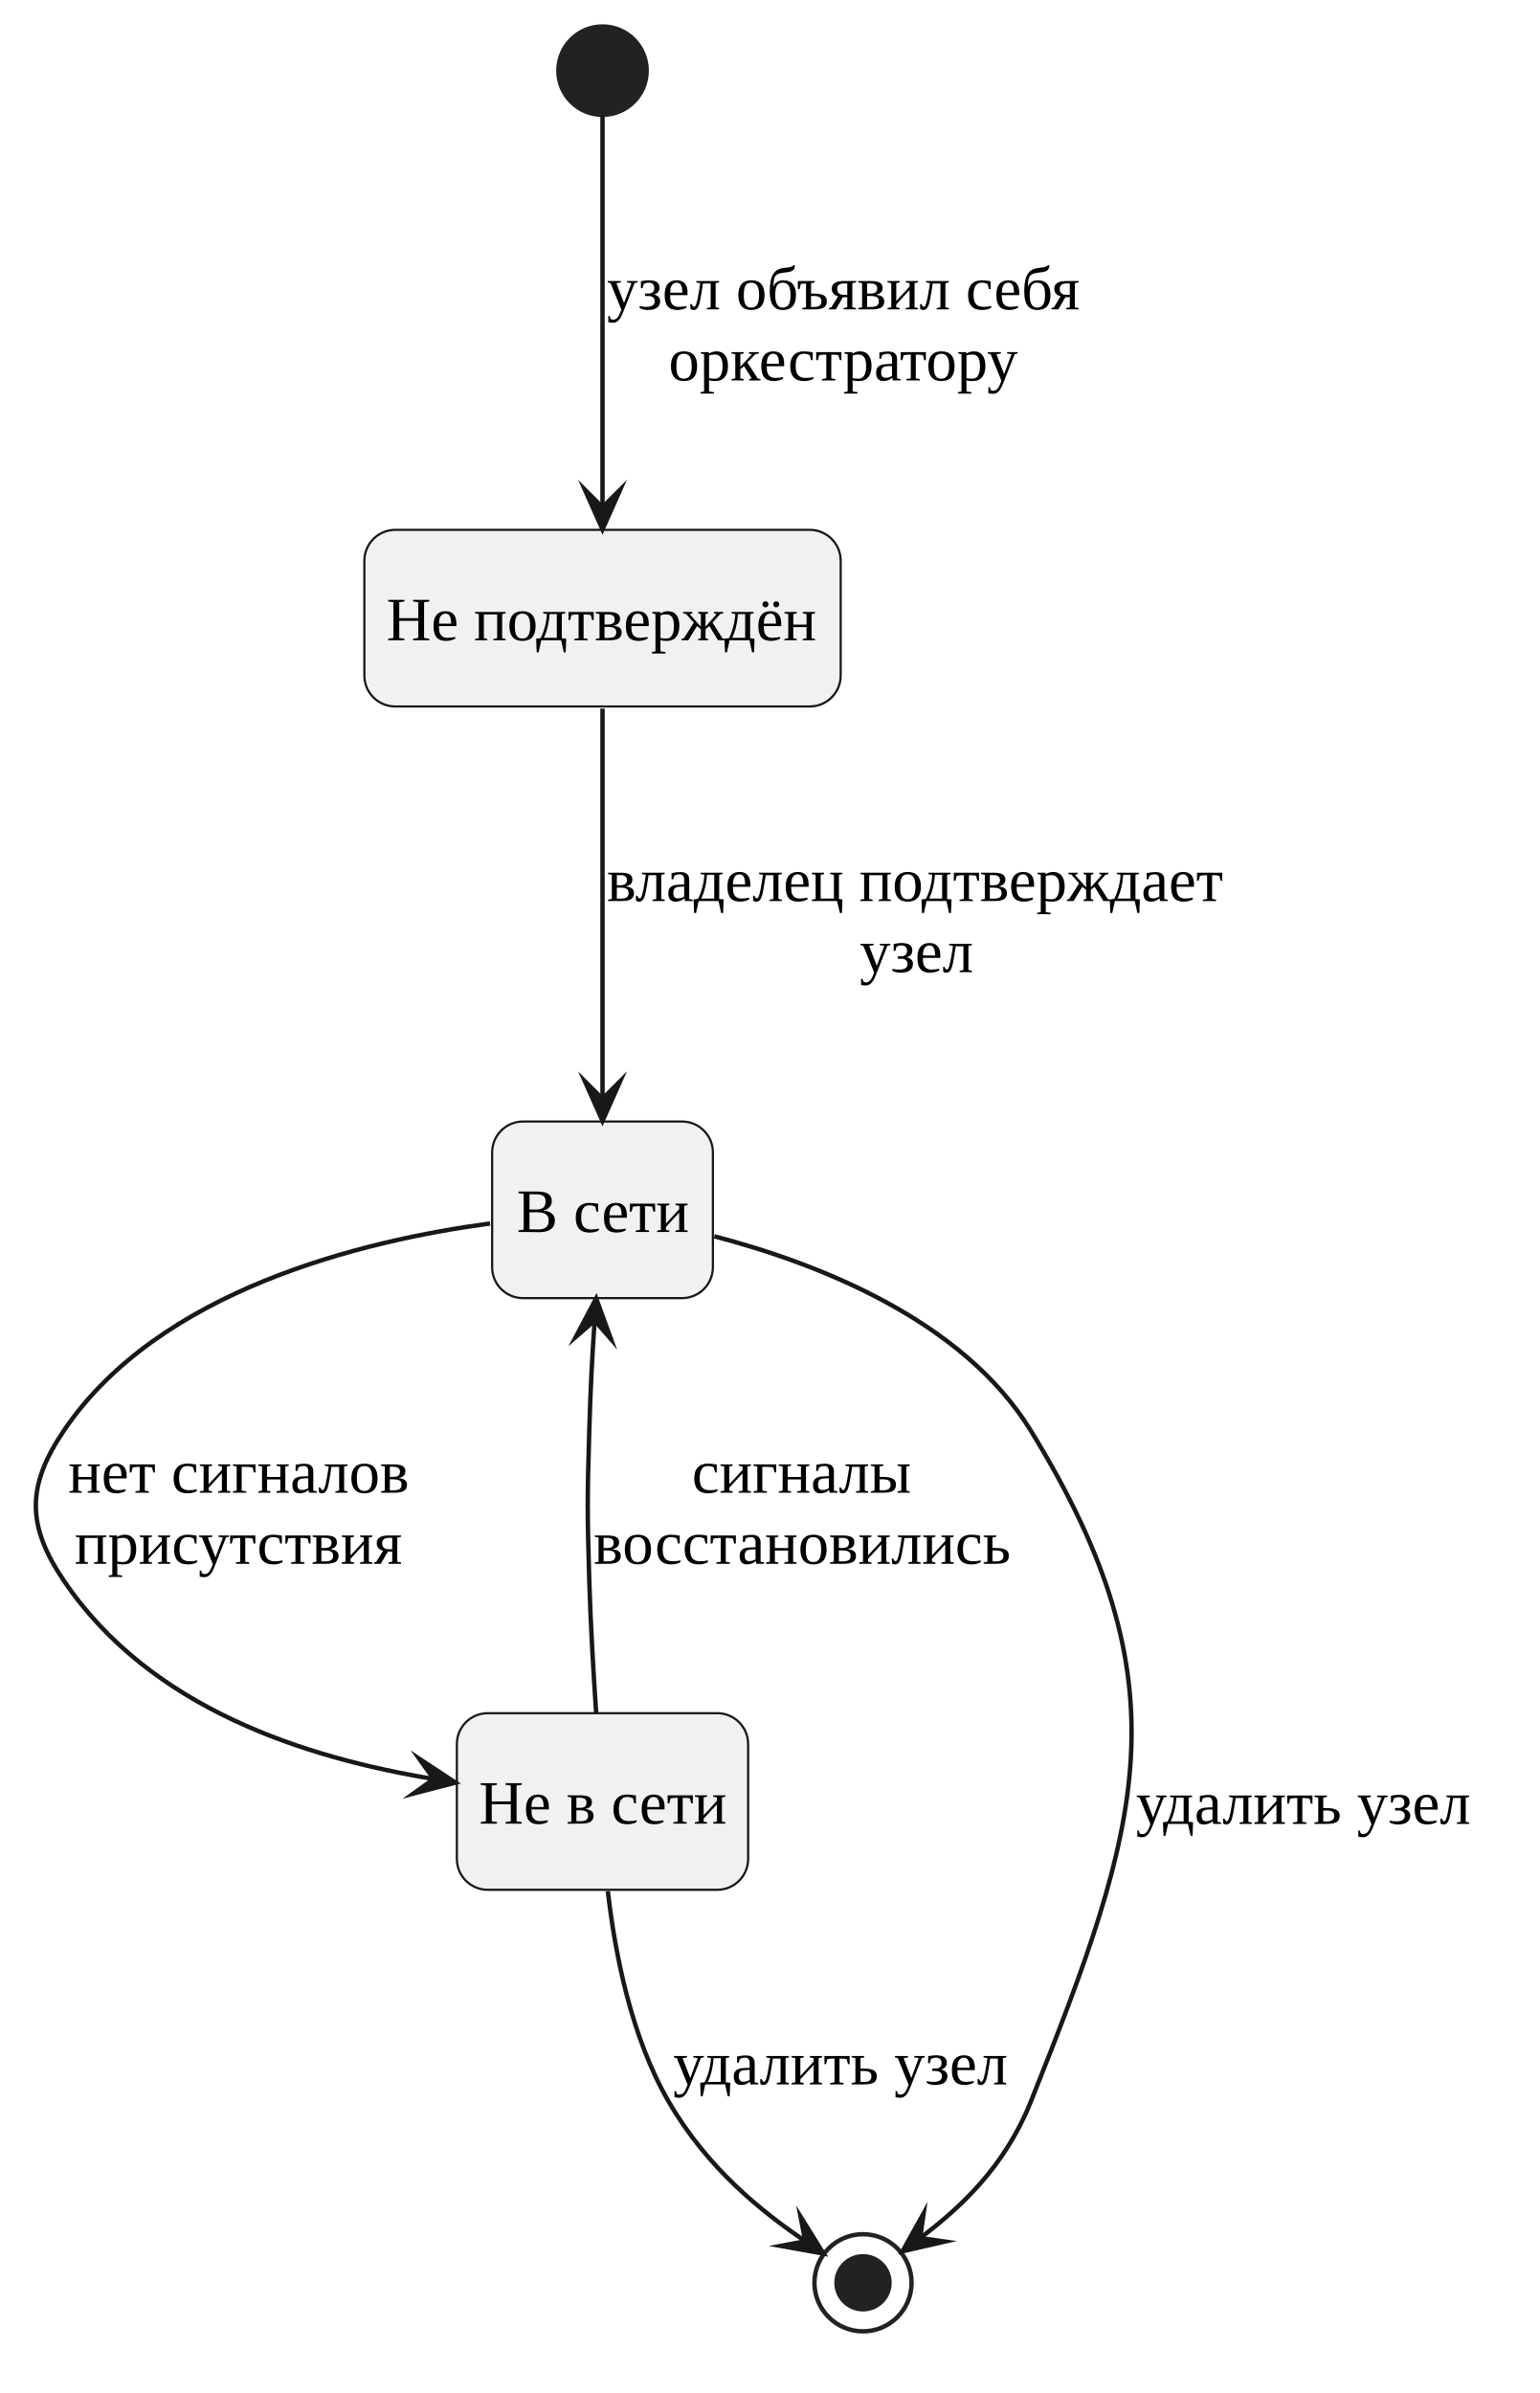
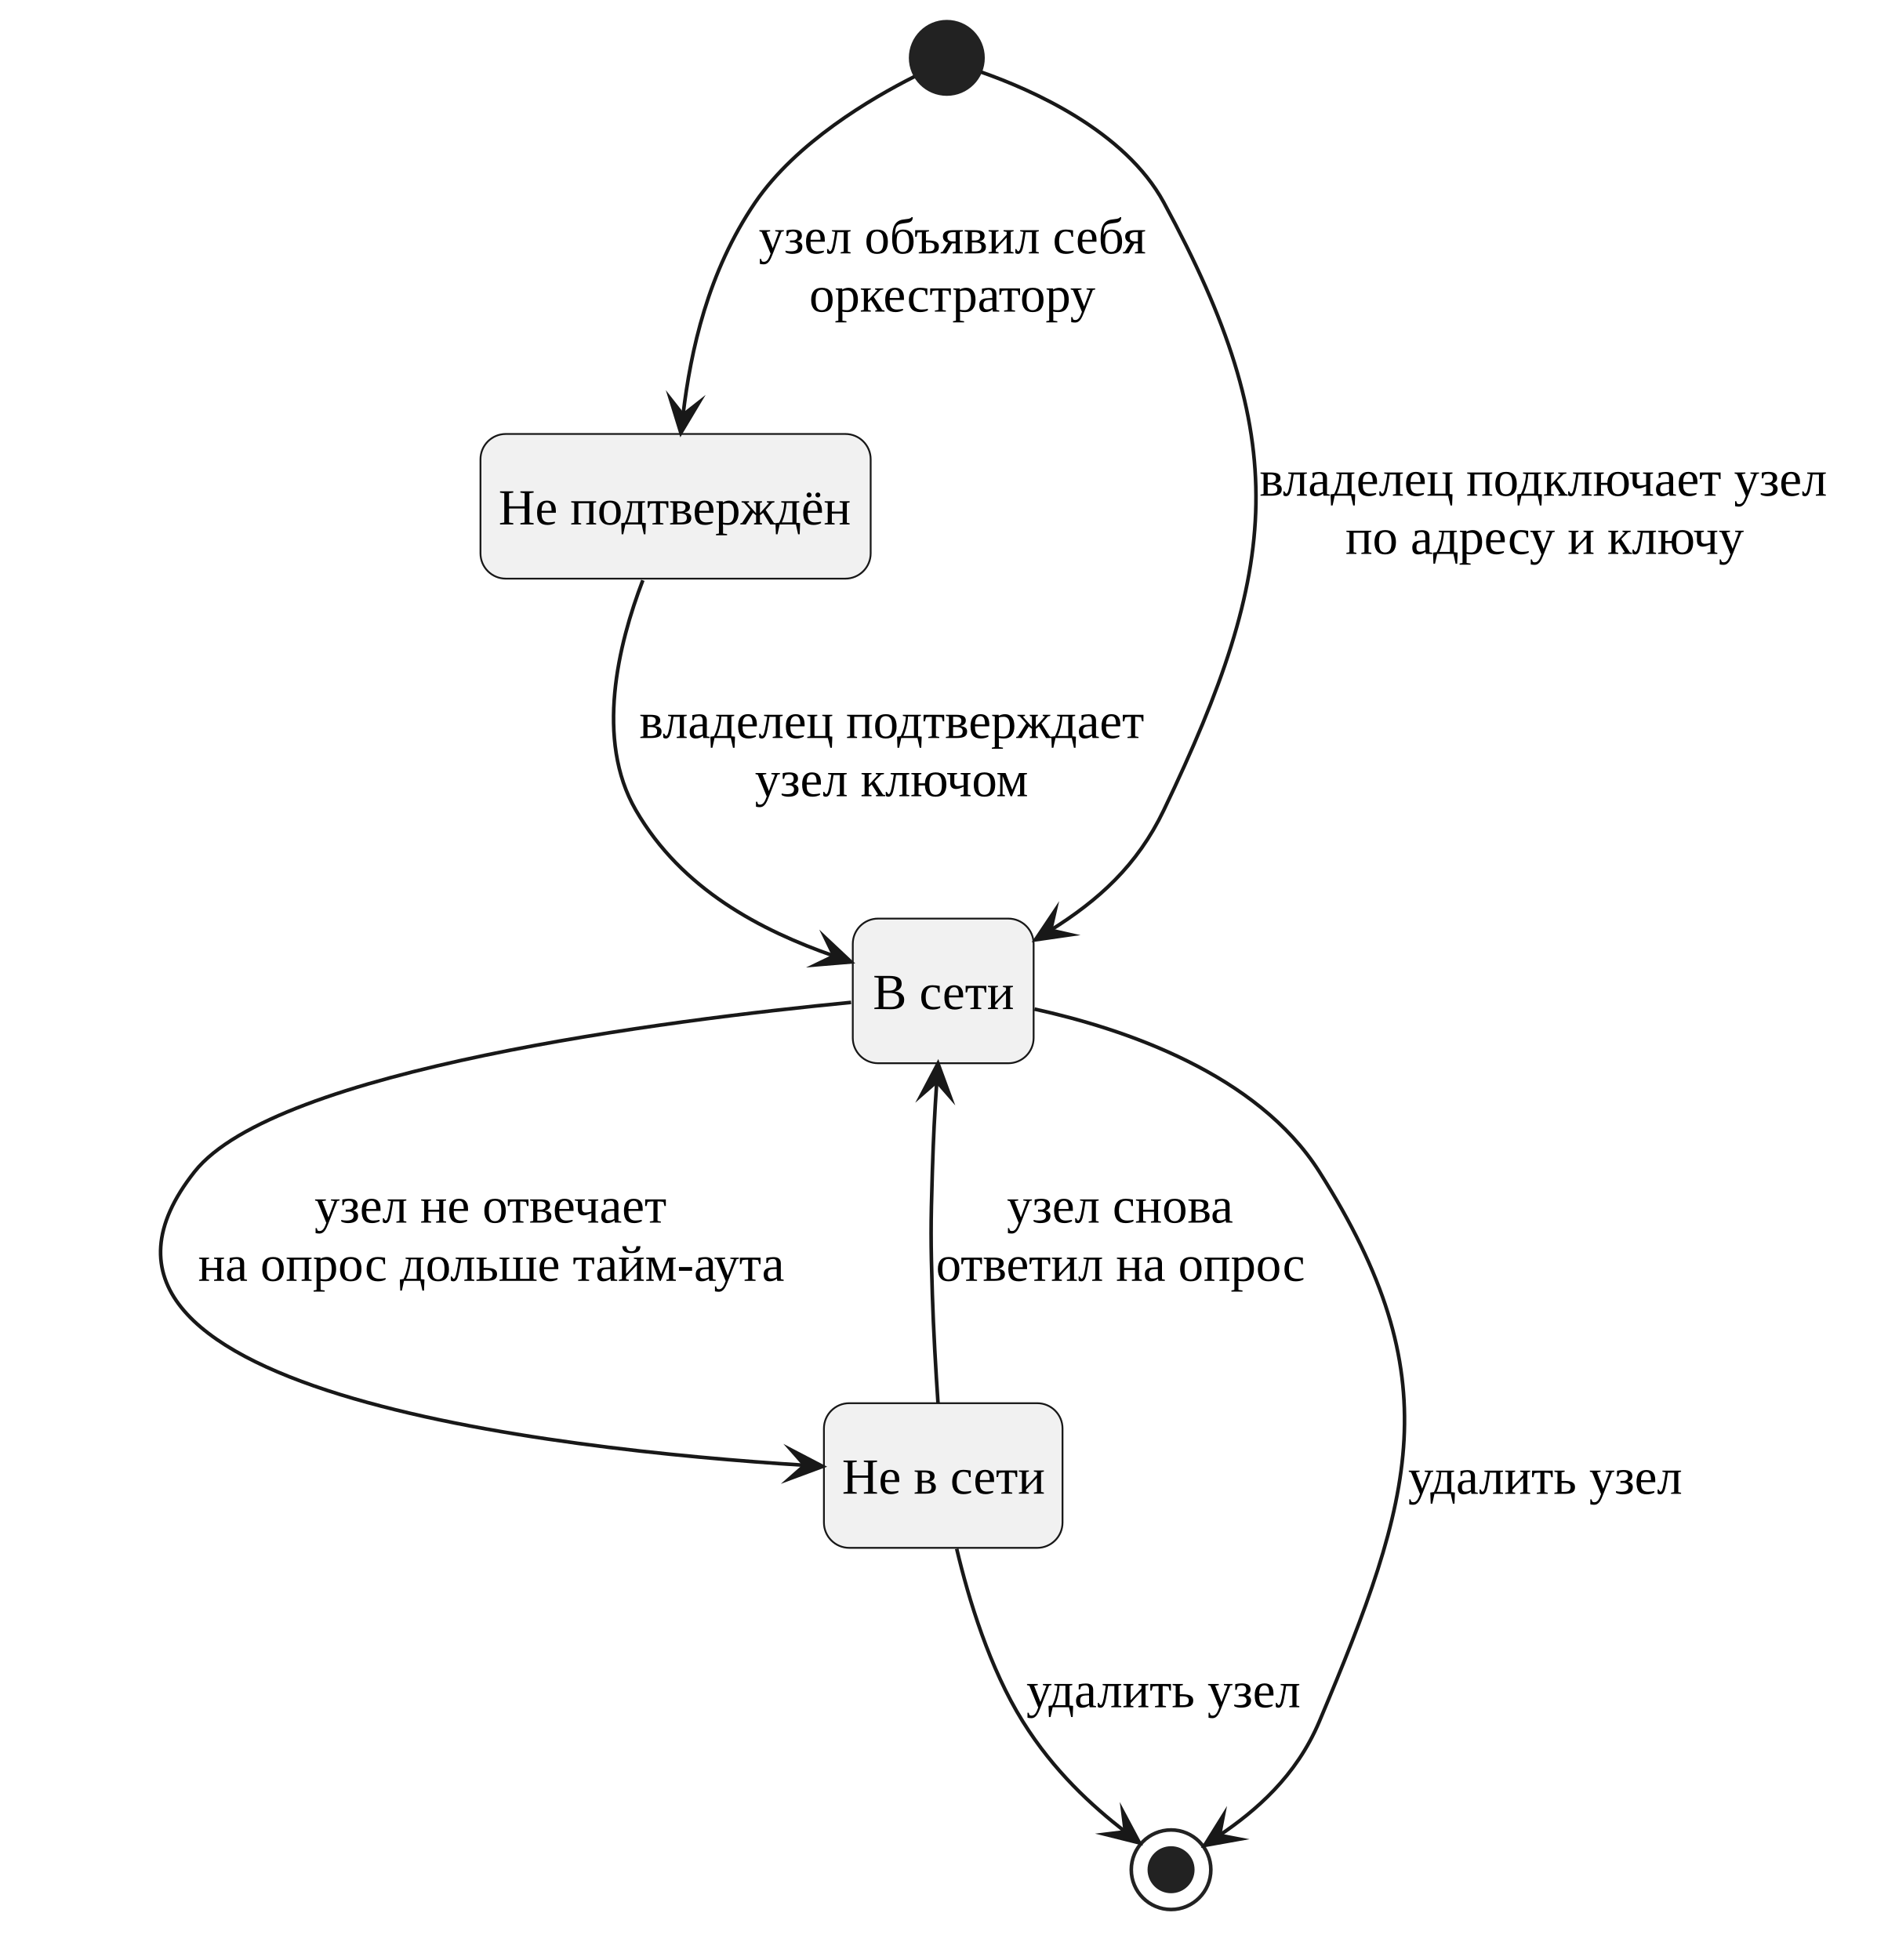
- <svg xmlns="http://www.w3.org/2000/svg" contentStyleType="text/css" data-diagram-type="STATE" height="1242.083px" preserveAspectRatio="none" style="width:799px;height:1242px;background:#FFFFFF;" version="1.1" viewBox="0 0 799 1242" width="799.792px" zoomAndPan="magnify">
+ <svg xmlns="http://www.w3.org/2000/svg" version="1.1" data-diagram-type="STATE" style="width:1196px;height:1242px;background:#FFFFFF;" width="1196.25px" height="1242.083px" viewBox="0 0 1196 1242" zoomAndPan="magnify" preserveAspectRatio="none" contentStyleType="text/css">
  <defs />
-   <g>
-     <rect fill="#F1F1F1" height="91.667" rx="16.042" ry="16.042" style="stroke:#181818;stroke-width:1.146;" width="247.234" x="189.131" y="275" />
-     <text fill="#000000" font-family="'Times New Roman'" font-size="32.083" lengthAdjust="spacing" textLength="224.317" x="200.59" y="332.34">Не подтверждён</text>
-     <rect fill="#F1F1F1" height="91.667" rx="16.042" ry="16.042" style="stroke:#181818;stroke-width:1.146;" width="114.583" x="255.452" y="582.083" />
-     <text fill="#000000" font-family="'Times New Roman'" font-size="32.083" lengthAdjust="spacing" textLength="89.091" x="268.198" y="639.423">В сети</text>
-     <rect fill="#F1F1F1" height="91.667" rx="16.042" ry="16.042" style="stroke:#181818;stroke-width:1.146;" width="151.187" x="237.142" y="889.167" />
-     <text fill="#000000" font-family="'Times New Roman'" font-size="32.083" lengthAdjust="spacing" textLength="128.271" x="248.6" y="946.506">Не в сети</text>
-     <g class="start_entity" data-qualified-name=".start." data-source-line="2" id="ent0004">
-       <ellipse cx="312.744" cy="36.667" fill="#222222" rx="22.917" ry="22.917" style="stroke:#222222;stroke-width:2.292;" />
+   <g font-family="sans-serif" lengthAdjust="spacing">
+     <rect x="304.448" y="275" width="247.234" height="91.667" fill="#F1F1F1" style="stroke:#181818;stroke-width:1.146;" rx="16.042" ry="16.042" />
+     <text x="315.906" y="332.34" fill="#000" font-size="32.083" textLength="224.317" font-family="'Times New Roman'">Не подтверждён</text>
+     <rect x="540.352" y="582.083" width="114.583" height="91.667" fill="#F1F1F1" style="stroke:#181818;stroke-width:1.146;" rx="16.042" ry="16.042" />
+     <text x="553.098" y="639.423" fill="#000" font-size="32.083" textLength="89.091" font-family="'Times New Roman'">В сети</text>
+     <rect x="522.065" y="889.167" width="151.187" height="91.667" fill="#F1F1F1" style="stroke:#181818;stroke-width:1.146;" rx="16.042" ry="16.042" />
+     <text x="533.523" y="946.506" fill="#000" font-size="32.083" textLength="128.271" font-family="'Times New Roman'">Не в сети</text>
+     <g class="start_entity" data-qualified-name=".start." id="ent0004" data-source-line="2">
+       <ellipse cx="599.935" cy="36.667" rx="22.917" ry="22.917" fill="#222" style="stroke:#222;stroke-width:2.292;" />
    </g>
-     <g class="end_entity" data-qualified-name=".end." data-source-line="9" id="ent0009">
-       <ellipse cx="447.952" cy="1184.792" fill="none" rx="25.208" ry="25.208" style="stroke:#222222;stroke-width:2.292;" />
-       <ellipse cx="447.952" cy="1184.792" fill="#222222" rx="13.75" ry="13.75" style="stroke:#222222;stroke-width:2.292;" />
+     <g class="end_entity" data-qualified-name=".end." id="ent0010" data-source-line="10">
+       <ellipse cx="742.019" cy="1184.792" rx="25.208" ry="25.208" fill="none" style="stroke:#222;stroke-width:2.292;" />
+       <ellipse cx="742.019" cy="1184.792" rx="13.75" ry="13.75" fill="#222" style="stroke:#222;stroke-width:2.292;" />
    </g>
-     <g class="link" data-entity-1="ent0004" data-entity-2="ent0001" data-link-type="dependency" data-source-line="2" id="lnk5">
-       <path d="M312.744,59.973 C312.744,105.44 312.744,202.285 312.744,263.312" fill="none" id="*start*-to-Unauthorized" style="stroke:#181818;stroke-width:2.292;" />
-       <polygon fill="#181818" points="312.744,274.771,321.91,254.146,312.744,263.312,303.577,254.146,312.744,274.771" style="stroke:#181818;stroke-width:2.292;stroke-linejoin:miter;stroke-miterlimit:10;" />
-       <text fill="#000000" font-family="'Times New Roman'" font-size="32.083" lengthAdjust="spacing" textLength="246.609" x="315.035" y="160.578">узел объявил себя</text>
-       <text fill="#000000" font-family="'Times New Roman'" font-size="32.083" lengthAdjust="spacing" textLength="182.599" x="347.04" y="197.47">оркестратору</text>
+     <g class="link" data-entity-1="ent0004" data-entity-2="ent0001" id="lnk5" data-source-line="2" data-link-type="dependency">
+       <path d="M579.379,48.538 C552.108,62.288 504.419,90.246 478.477,128.333 C448.502,172.379 437.703,222.007 432.776,262.936" style="stroke:#181818;stroke-width:2.292;" fill="none" id="*start*-to-Unauthorized" />
+       <polygon points="431.406,274.312,442.972,254.931,432.776,262.936,424.77,252.74,431.406,274.312" fill="#181818" style="stroke:#181818;stroke-width:2.292;stroke-linejoin:miter;stroke-miterlimit:10;" />
+       <text x="480.769" y="160.578" fill="#000" font-size="32.083" textLength="246.609" font-family="'Times New Roman'">узел объявил себя</text>
+       <text x="512.774" y="197.47" fill="#000" font-size="32.083" textLength="182.599" font-family="'Times New Roman'">оркестратору</text>
    </g>
-     <g class="link" data-entity-1="ent0001" data-entity-2="ent0002" data-link-type="dependency" data-source-line="6" id="lnk6">
-       <path d="M312.744,367.767 C312.744,425.288 312.744,513.196 312.744,570.327" fill="none" id="Unauthorized-to-Online" style="stroke:#181818;stroke-width:2.292;" />
-       <polygon fill="#181818" points="312.744,581.785,321.91,561.16,312.744,570.327,303.577,561.16,312.744,581.785" style="stroke:#181818;stroke-width:2.292;stroke-linejoin:miter;stroke-miterlimit:10;" />
-       <text fill="#000000" font-family="'Times New Roman'" font-size="32.083" lengthAdjust="spacing" textLength="321.382" x="315.035" y="467.661">владелец подтверждает</text>
-       <text fill="#000000" font-family="'Times New Roman'" font-size="32.083" lengthAdjust="spacing" textLength="58.966" x="446.243" y="504.554">узел</text>
+     <g class="link" data-entity-1="ent0001" data-entity-2="ent0002" id="lnk6" data-source-line="6" data-link-type="dependency">
+       <path d="M407.321,367.698 C391.715,408.329 377.025,468.623 402.852,513.333 C431.956,563.704 482.349,589.697 528.434,605.784" style="stroke:#181818;stroke-width:2.292;" fill="none" id="Unauthorized-to-Online" />
+       <polygon points="539.252,609.56,522.801,594.108,528.434,605.784,516.758,611.417,539.252,609.56" fill="#181818" style="stroke:#181818;stroke-width:2.292;stroke-linejoin:miter;stroke-miterlimit:10;" />
+       <text x="405.144" y="467.661" fill="#000" font-size="32.083" textLength="321.382" font-family="'Times New Roman'">владелец подтверждает</text>
+       <text x="478.318" y="504.554" fill="#000" font-size="32.083" textLength="175.033" font-family="'Times New Roman'">узел ключом</text>
    </g>
-     <g class="link" data-entity-1="ent0002" data-entity-2="ent0003" data-link-type="dependency" data-source-line="7" id="lnk7">
-       <path d="M254.375,634.998 C188.031,643.935 82.523,669.487 33.16,742.5 C13.75,771.192 13.75,791.725 33.16,820.417 C78.26,887.15 158.967,912.362 225.127,923.339" fill="none" id="Online-to-Offline" style="stroke:#181818;stroke-width:2.292;" />
-       <polygon fill="#181818" points="236.431,925.215,217.585,912.796,225.127,923.339,214.584,930.882,236.431,925.215" style="stroke:#181818;stroke-width:2.292;stroke-linejoin:miter;stroke-miterlimit:10;" />
-       <text fill="#000000" font-family="'Times New Roman'" font-size="32.083" lengthAdjust="spacing" textLength="176.631" x="35.452" y="774.745">нет сигналов</text>
-       <text fill="#000000" font-family="'Times New Roman'" font-size="32.083" lengthAdjust="spacing" textLength="170.02" x="38.758" y="811.637">присутствия</text>
+     <g class="link" data-entity-1="ent0004" data-entity-2="ent0002" id="lnk7" data-source-line="7" data-link-type="dependency">
+       <path d="M621.569,45.627 C653.652,56.833 712.731,82.798 737.435,128.333 C819.065,278.735 811.41,359.035 737.435,513.333 C720.477,548.694 696.052,570.366 665.756,589.432" style="stroke:#181818;stroke-width:2.292;" fill="none" id="*start*-to-Online" />
+       <polygon points="656.058,595.535,678.397,592.308,665.756,589.432,668.632,576.792,656.058,595.535" fill="#181818" style="stroke:#181818;stroke-width:2.292;stroke-linejoin:miter;stroke-miterlimit:10;" />
+       <text x="798.119" y="314.119" fill="#000" font-size="32.083" textLength="362.128" font-family="'Times New Roman'">владелец подключает узел</text>
+       <text x="852.526" y="351.012" fill="#000" font-size="32.083" textLength="253.314" font-family="'Times New Roman'">по адресу и ключу</text>
    </g>
-     <g class="link" data-entity-1="ent0003" data-entity-2="ent0002" data-link-type="dependency" data-source-line="8" id="lnk8">
-       <path d="M309.444,889.006 C308.023,868.244 306.556,843.058 305.869,820.417 C304.815,785.812 304.815,777.104 305.869,742.5 C306.556,719.858 307.241,706.105 308.661,685.342" fill="none" id="Offline-to-Online" style="stroke:#181818;stroke-width:2.292;" />
-       <polygon fill="#181818" points="309.444,673.91,298.89,693.861,308.661,685.342,317.181,695.113,309.444,673.91" style="stroke:#181818;stroke-width:2.292;stroke-linejoin:miter;stroke-miterlimit:10;" />
-       <text fill="#000000" font-family="'Times New Roman'" font-size="32.083" lengthAdjust="spacing" textLength="113.545" x="359.144" y="774.745">сигналы</text>
-       <text fill="#000000" font-family="'Times New Roman'" font-size="32.083" lengthAdjust="spacing" textLength="215.513" x="308.16" y="811.637">восстановились</text>
+     <g class="link" data-entity-1="ent0002" data-entity-2="ent0003" id="lnk8" data-source-line="8" data-link-type="dependency">
+       <path d="M539.298,635.181 C424.188,646.342 174.602,677.623 123.269,742.5 C13.75,880.985 349.708,918.397 509.85,928.503" style="stroke:#181818;stroke-width:2.292;" fill="none" id="Online-to-Offline" />
+       <polygon points="521.285,929.225,501.279,918.778,509.85,928.503,500.124,937.074,521.285,929.225" fill="#181818" style="stroke:#181818;stroke-width:2.292;stroke-linejoin:miter;stroke-miterlimit:10;" />
+       <text x="199.267" y="774.744" fill="#000" font-size="32.083" textLength="224.505" font-family="'Times New Roman'">узел не отвечает</text>
+       <text x="125.56" y="811.637" fill="#000" font-size="32.083" textLength="371.919" font-family="'Times New Roman'">на опрос дольше тайм-аута</text>
    </g>
-     <g class="link" data-entity-1="ent0002" data-entity-2="ent0009" data-link-type="dependency" data-source-line="9" id="lnk10">
-       <path d="M370.792,641.667 C423.913,655.554 499.469,684.681 535.035,742.5 C616.138,874.362 592.442,947.054 535.035,1090.833 C521.675,1124.269 498.868,1145.598 477.601,1161.571" fill="none" id="Online-to-*end*" style="stroke:#181818;stroke-width:2.292;" />
-       <polygon fill="#181818" points="468.44,1168.452,490.436,1163.395,477.601,1161.571,479.426,1148.736,468.44,1168.452" style="stroke:#181818;stroke-width:2.292;stroke-linejoin:miter;stroke-miterlimit:10;" />
-       <text fill="#000000" font-family="'Times New Roman'" font-size="32.083" lengthAdjust="spacing" textLength="175.424" x="589.646" y="946.62">удалить узел</text>
+     <g class="link" data-entity-1="ent0003" data-entity-2="ent0002" id="lnk9" data-source-line="9" data-link-type="dependency">
+       <path d="M594.344,889.006 C592.946,868.244 591.479,843.058 590.769,820.417 C589.715,785.812 589.715,777.104 590.769,742.5 C591.479,719.858 592.176,706.105 593.574,685.343" style="stroke:#181818;stroke-width:2.292;" fill="none" id="Offline-to-Online" />
+       <polygon points="594.344,673.91,583.812,693.873,593.574,685.343,602.104,695.105,594.344,673.91" fill="#181818" style="stroke:#181818;stroke-width:2.292;stroke-linejoin:miter;stroke-miterlimit:10;" />
+       <text x="637.966" y="774.744" fill="#000" font-size="32.083" textLength="143.827" font-family="'Times New Roman'">узел снова</text>
+       <text x="593.06" y="811.637" fill="#000" font-size="32.083" textLength="233.638" font-family="'Times New Roman'">ответил на опрос</text>
    </g>
-     <g class="link" data-entity-1="ent0003" data-entity-2="ent0009" data-link-type="dependency" data-source-line="10" id="lnk11">
-       <path d="M315.517,981.567 C319.183,1013.719 327.617,1057.306 347.119,1090.833 C367.079,1125.185 394.788,1147.494 417.98,1163.215" fill="none" id="Offline-to-*end*" style="stroke:#181818;stroke-width:2.292;" />
-       <polygon fill="#181818" points="427.465,1169.644,415.536,1150.483,417.98,1163.215,405.249,1165.659,427.465,1169.644" style="stroke:#181818;stroke-width:2.292;stroke-linejoin:miter;stroke-miterlimit:10;" />
-       <text fill="#000000" font-family="'Times New Roman'" font-size="32.083" lengthAdjust="spacing" textLength="175.424" x="349.41" y="1081.828">удалить узел</text>
+     <g class="link" data-entity-1="ent0002" data-entity-2="ent0010" id="lnk11" data-source-line="10" data-link-type="dependency">
+       <path d="M655.462,639.421 C712.433,651.933 796.537,680.304 835.977,742.5 C918.912,873.24 896.11,948.177 835.977,1090.833 C821.287,1125.69 795.642,1147.449 772.748,1162.964" style="stroke:#181818;stroke-width:2.292;" fill="none" id="Online-to-*end*" />
+       <polygon points="763.262,1169.392,785.479,1165.409,772.748,1162.964,775.194,1150.233,763.262,1169.392" fill="#181818" style="stroke:#181818;stroke-width:2.292;stroke-linejoin:miter;stroke-miterlimit:10;" />
+       <text x="892.26" y="946.619" fill="#000" font-size="32.083" textLength="175.424" font-family="'Times New Roman'">удалить узел</text>
+     </g>
+     <g class="link" data-entity-1="ent0003" data-entity-2="ent0010" id="lnk12" data-source-line="11" data-link-type="dependency">
+       <path d="M606.192,981.406 C613.777,1013.49 627,1057.031 648.06,1090.833 C667.838,1122.55 691.809,1144.187 712.984,1160.732" style="stroke:#181818;stroke-width:2.292;" fill="none" id="Offline-to-*end*" />
+       <polygon points="722.012,1167.788,711.405,1147.865,712.984,1160.732,700.117,1162.312,722.012,1167.788" fill="#181818" style="stroke:#181818;stroke-width:2.292;stroke-linejoin:miter;stroke-miterlimit:10;" />
+       <text x="650.352" y="1081.828" fill="#000" font-size="32.083" textLength="175.424" font-family="'Times New Roman'">удалить узел</text>
    </g>
  </g>
</svg>
